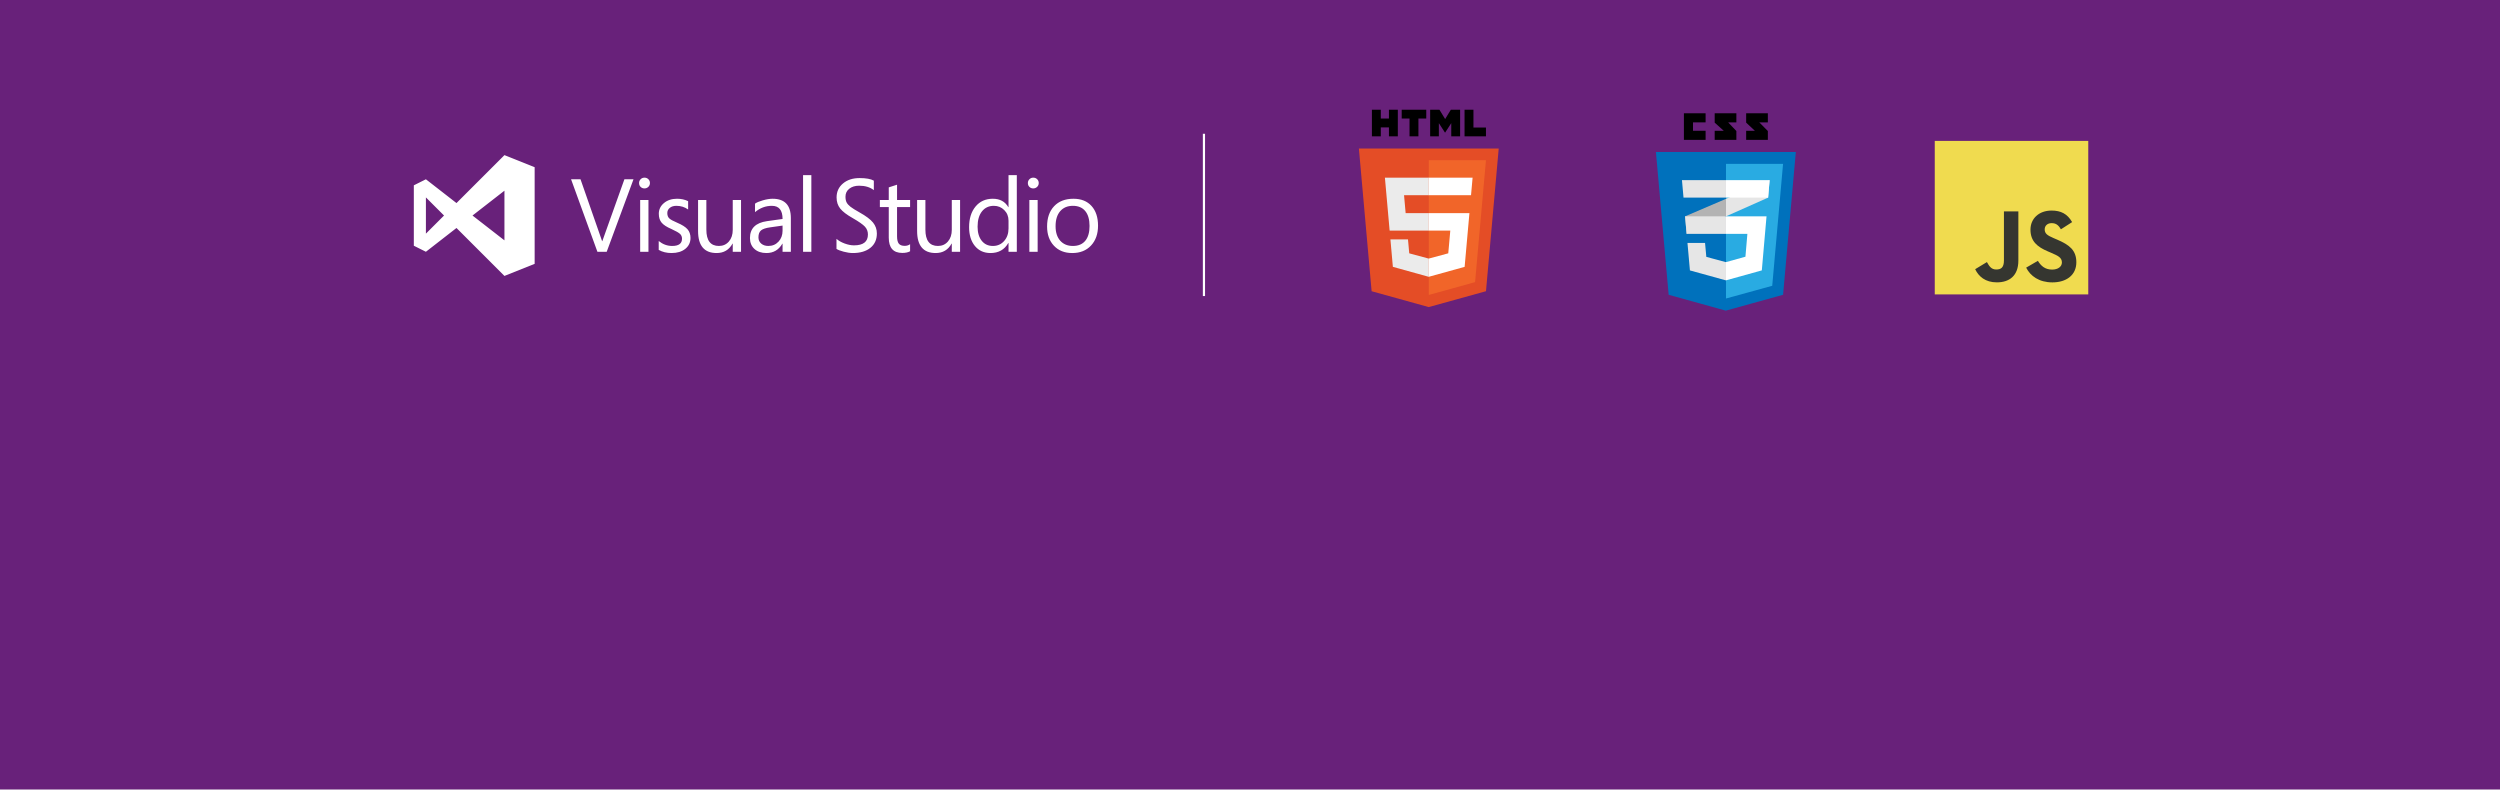
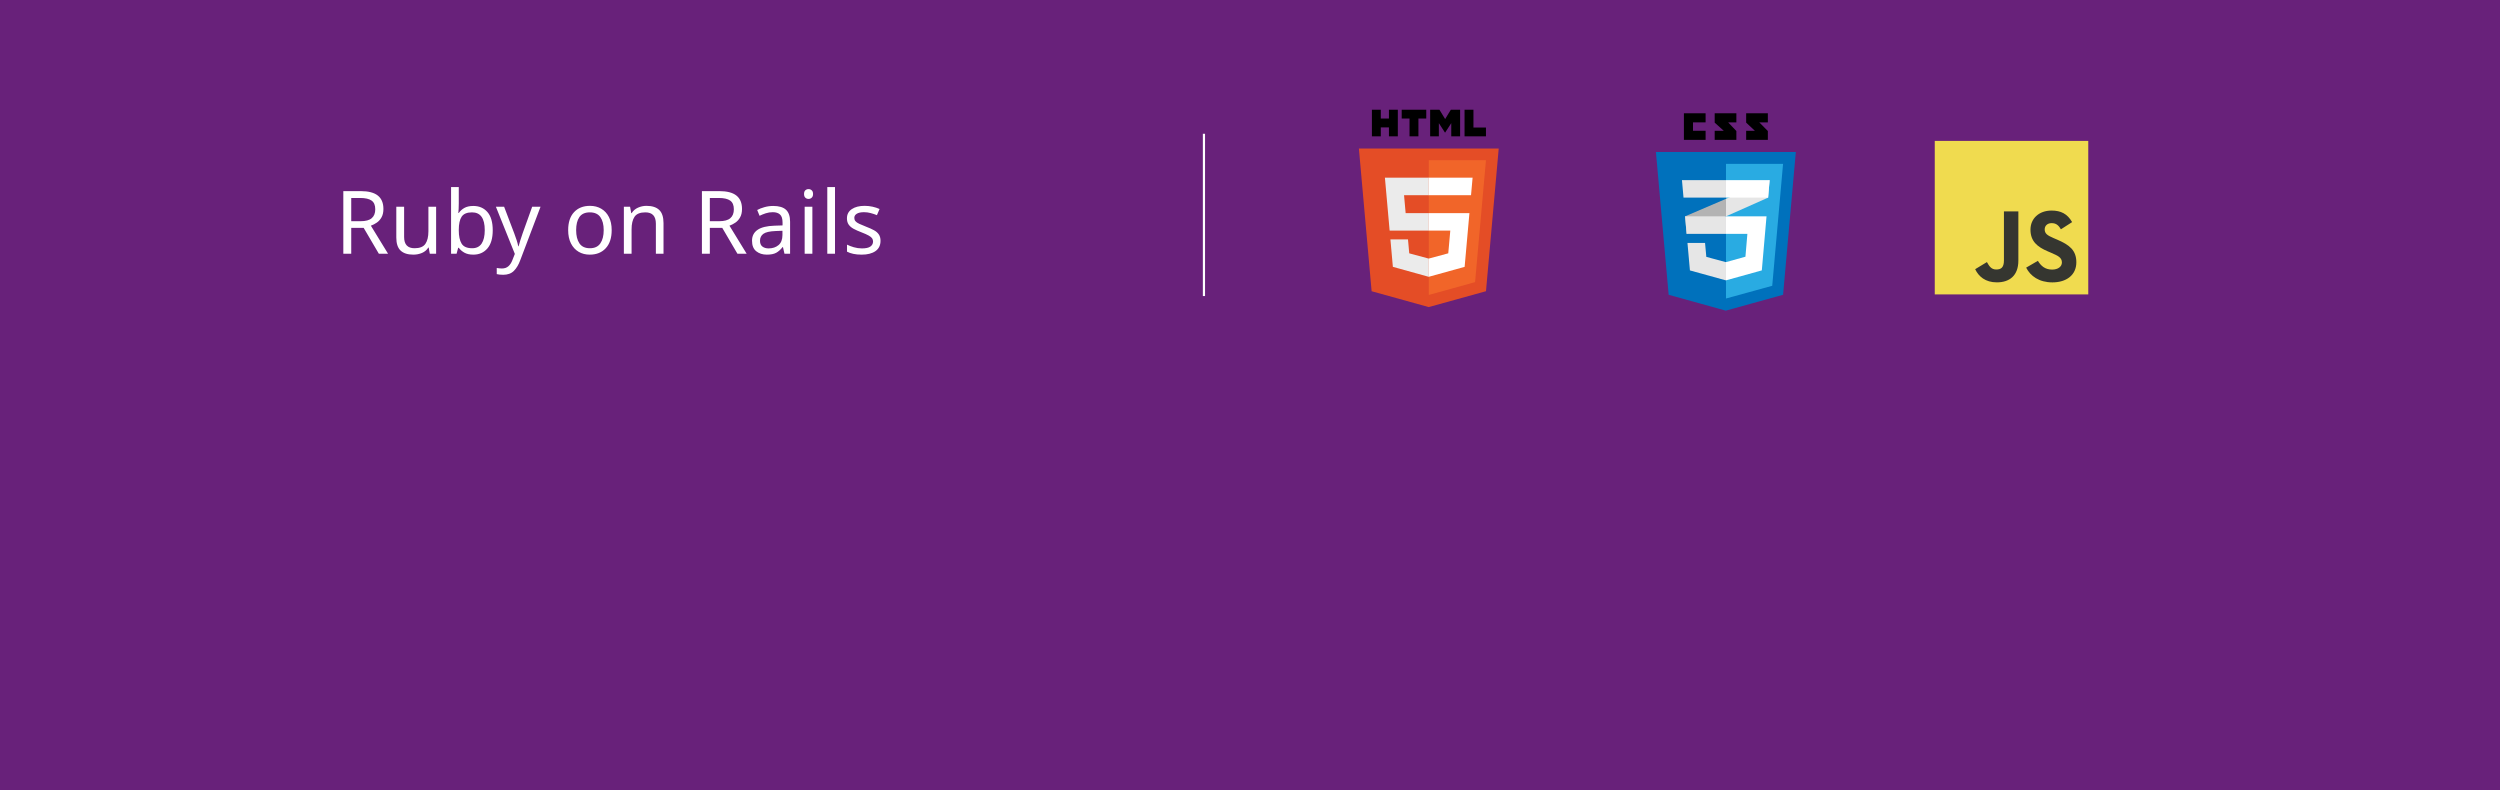
- <svg xmlns="http://www.w3.org/2000/svg" viewBox="0 0 1140 360" enable-background="new 0 0 1140 360">
-   <path fill="#68217A" d="M0 0h1140v360h-1140v-360z" />
-   <polygon fill="#E44D26" points="625.457,132.801 619.654,67.717 683.416,67.717 677.607,132.791 651.496,140.03" />
-   <polygon fill="#F16529" points="651.535,134.497 672.634,128.648 677.598,73.039 651.535,73.039" />
-   <polygon fill="#EBEBEB" points="651.535,97.178 640.973,97.178 640.243,89.004 651.535,89.004 651.535,81.021 651.508,81.021 631.519,81.021 631.71,83.163 633.672,105.16 651.535,105.16" />
-   <polygon fill="#EBEBEB" points="651.535,117.909 651.5,117.918 642.61,115.517 642.042,109.151 637.722,109.151 634.029,109.151 635.147,121.685 651.499,126.224 651.535,126.214" />
-   <path d="M625.587 50.03h4.057v4.008h3.711v-4.008h4.057v12.137h-4.057v-4.064h-3.711v4.064h-4.057v-12.137zm17.158 4.025h-3.571v-4.025h11.201v4.025h-3.573v8.112h-4.057v-8.112zm9.407-4.025h4.23l2.602 4.264 2.599-4.264h4.231v12.137h-4.04v-6.016l-2.791 4.315h-.07l-2.793-4.315v6.016h-3.969v-12.137zm15.682 0h4.058v8.125h5.705v4.012h-9.762v-12.137z" />
-   <polygon fill="#fff" points="651.508,97.178 651.508,105.16 661.337,105.16 660.41,115.512 651.508,117.915 651.508,126.22 667.872,121.685 667.992,120.336 669.868,99.321 670.062,97.178 667.911,97.178" />
-   <polygon fill="#fff" points="651.508,81.021 651.508,85.979 651.508,88.984 651.508,89.004 670.763,89.004 670.763,89.004 670.789,89.004 670.949,87.209 671.313,83.163 671.503,81.021" />
-   <polygon points="777.75,55.803 777.75,51.656 767.862,51.656 767.862,63.777 777.75,63.777 777.75,59.631 772.008,59.631 772.008,55.803" />
-   <polygon points="791.785,51.656 781.896,51.656 781.896,55.913 786.023,59.631 781.896,59.631 781.896,63.777 791.785,63.777 791.785,59.74 788.034,55.803 791.785,55.803" />
-   <polygon points="806.138,51.656 796.25,51.656 796.25,55.913 800.217,59.631 796.25,59.631 796.25,63.777 806.138,63.777 806.138,59.74 802.228,55.803 806.138,55.803" />
-   <polygon fill="#0071BC" points="760.908,134.424 755.103,69.309 818.897,69.309 813.085,134.413 786.961,141.656" />
-   <polygon fill="#29ABE2" points="787.054,136.117 808.137,130.316 813.077,74.732 787.054,74.732" />
-   <polygon fill="#B3B3B3" points="768.392,98.655 769.091,106.629 787.054,98.655 787.054,90.668" />
-   <polygon fill="#E6E6E6" points="806.948,82.142 787.054,90.668 787.054,98.655 806.262,90.116" />
-   <polygon fill="#E6E6E6" points="787.054,119.519 786.992,119.529 778.084,117.136 777.502,110.776 769.485,110.776 770.603,123.307 786.99,127.844 787.054,127.829" />
-   <polygon fill="#fff" points="787.054,98.655 787.054,106.629 796.807,106.629 795.92,117.055 787.054,119.526 787.054,127.835 803.386,123.298 805.536,98.655" />
-   <polygon fill="#E6E6E6" points="787.054,98.655 768.392,98.655 769.091,106.629 787.054,106.629" />
-   <polygon fill="#E6E6E6" points="787.054,90.116 787.054,82.142 786.973,82.142 766.974,82.142 767.682,90.116" />
-   <polygon fill="#fff" points="787.054,82.142 787.054,90.016 787.054,90.116 806.262,90.116 806.948,82.142" />
-   <rect x="882.25" y="64.25" fill="#F0DB4F" width="70" height="70" />
-   <path fill="#353630" d="M929.272 118.938c1.41 2.302 3.244 3.994 6.489 3.994 2.726 0 4.467-1.362 4.467-3.244 0-2.256-1.789-3.054-4.789-4.367l-1.644-.706c-4.747-2.022-7.9-4.556-7.9-9.911 0-4.933 3.759-8.689 9.633-8.689 4.182 0 7.189 1.456 9.356 5.267l-5.122 3.289c-1.128-2.022-2.344-2.819-4.233-2.819-1.927 0-3.148 1.222-3.148 2.819 0 1.973 1.222 2.772 4.044 3.994l1.644.704c5.589 2.397 8.744 4.84 8.744 10.333 0 5.922-4.652 9.167-10.9 9.167-6.109 0-10.056-2.911-11.987-6.727l5.346-3.104zm-23.236.57c1.033 1.833 1.973 3.383 4.233 3.383 2.161 0 3.524-.846 3.524-4.133v-22.367h6.578v22.456c0 6.811-3.993 9.911-9.822 9.911-5.267 0-8.317-2.726-9.868-6.008l5.355-3.242z" />
-   <path d="M296.374 83.453c0 .708-.246 1.296-.737 1.763-.494.47-1.076.704-1.752.704-.693 0-1.277-.227-1.752-.681-.477-.452-.715-1.048-.715-1.786 0-.66.234-1.234.703-1.717.468-.484 1.057-.727 1.765-.727.706 0 1.299.239 1.775.715.475.477.713 1.054.713 1.729zm177.29 0c0 .708-.245 1.296-.737 1.763-.494.47-1.076.704-1.752.704-.693 0-1.277-.227-1.752-.681-.477-.452-.715-1.048-.715-1.786 0-.66.234-1.234.703-1.717.468-.484 1.057-.727 1.765-.727.706 0 1.299.239 1.775.715.475.477.713 1.054.713 1.729zm-184.79-1.697l-12.216 33.052h-4.241l-12.008-33.052h4.31l9.842 28.212h.092l10.072-28.212h4.149zm6.822 33.052h-3.78v-23.602h3.78v23.602zm19.173-6.316c0 2.044-.788 3.703-2.362 4.978-1.575 1.276-3.669 1.913-6.281 1.913-2.228 0-4.18-.476-5.854-1.429v-4.056c1.859 1.506 3.903 2.258 6.131 2.258 2.996 0 4.494-1.098 4.494-3.296 0-.891-.292-1.617-.876-2.178-.584-.561-1.913-1.317-3.988-2.27-2.09-.891-3.565-1.848-4.425-2.87-.861-1.022-1.291-2.378-1.291-4.068 0-1.951.784-3.58 2.351-4.886s3.557-1.959 5.97-1.959c1.859 0 3.542.369 5.048 1.106v3.803c-1.537-1.121-3.319-1.682-5.347-1.682-1.244 0-2.247.308-3.008.922-.761.614-1.141 1.406-1.141 2.374 0 1.045.292 1.848.876 2.408.584.561 1.79 1.226 3.619 1.994 2.243.953 3.818 1.951 4.725 2.996.906 1.046 1.359 2.36 1.359 3.942zm23.041 6.316h-3.78v-3.734h-.092c-1.567 2.873-3.987 4.31-7.26 4.31-5.639 0-8.459-3.357-8.459-10.072v-14.106h3.78v13.507c0 4.964 1.905 7.444 5.716 7.444 1.875 0 3.396-.68 4.564-2.04 1.168-1.36 1.752-3.13 1.752-5.313v-13.598h3.78v23.602zm22.716 0h-3.78v-3.688h-.092c-1.644 2.843-4.064 4.264-7.26 4.264-2.274 0-4.095-.618-5.462-1.855-1.368-1.237-2.051-2.9-2.051-4.99 0-4.394 2.597-6.961 7.791-7.698l7.076-.991c0-3.995-1.621-5.993-4.863-5.993-2.843 0-5.409.96-7.698 2.881v-3.872c.692-.522 1.875-1.026 3.549-1.51 1.675-.484 3.165-.726 4.472-.726 5.547 0 8.321 2.943 8.321 8.828v15.35zm-3.78-11.94l-5.716.807c-1.952.276-3.319.741-4.103 1.394-.784.653-1.176 1.71-1.176 3.17 0 1.183.422 2.132 1.268 2.846.845.714 1.928 1.071 3.25 1.071 1.875 0 3.423-.66 4.644-1.982 1.222-1.321 1.832-2.973 1.832-4.956v-2.35zm13.13 11.94h-3.78v-34.942h3.78v34.942zm29.875-8.344c0 2.781-.983 4.964-2.95 6.546-1.967 1.583-4.641 2.374-8.021 2.374-1.23 0-2.616-.204-4.16-.611-1.544-.407-2.639-.833-3.284-1.279v-4.587c.937.845 2.17 1.552 3.699 2.121s2.954.853 4.276.853c4.241 0 6.361-1.652 6.361-4.956 0-1.383-.453-2.57-1.36-3.561-.907-.991-2.766-2.294-5.578-3.907-2.719-1.536-4.625-2.996-5.716-4.379-1.091-1.383-1.637-3.065-1.637-5.048 0-2.612.976-4.736 2.927-6.373 1.951-1.637 4.472-2.455 7.56-2.455 2.965 0 5.132.392 6.5 1.176v4.333c-1.721-1.352-3.957-2.028-6.707-2.028-1.829 0-3.323.457-4.483 1.371-1.16.914-1.74 2.124-1.74 3.63 0 1.091.173 1.967.519 2.627.346.661.93 1.314 1.752 1.959.822.646 2.209 1.514 4.16 2.604 2.919 1.629 4.963 3.166 6.131 4.61 1.167 1.446 1.751 3.105 1.751 4.98zm15.151 8.113c-.907.507-2.09.761-3.549.761-4.118 0-6.177-2.32-6.177-6.961v-13.967h-4.057v-3.204h4.057v-5.762l3.78-1.221v6.983h5.946v3.204h-5.946v13.322c0 1.583.269 2.709.807 3.377.538.668 1.437 1.003 2.697 1.003.937 0 1.752-.254 2.443-.761v3.226zm22.793.231h-3.78v-3.734h-.092c-1.567 2.873-3.987 4.31-7.26 4.31-5.639 0-8.459-3.357-8.459-10.072v-14.106h3.78v13.507c0 4.964 1.905 7.444 5.716 7.444 1.874 0 3.396-.68 4.563-2.04 1.168-1.36 1.752-3.13 1.752-5.313v-13.598h3.78v23.602zm25.871 0h-3.78v-4.011h-.092c-1.752 3.058-4.456 4.587-8.113 4.587-2.981 0-5.355-1.071-7.122-3.215-1.767-2.143-2.651-5.005-2.651-8.586 0-3.902.98-7.037 2.939-9.404 1.959-2.366 4.583-3.549 7.871-3.549 3.227 0 5.585 1.276 7.076 3.826h.092v-14.59h3.78v34.942zm-3.78-10.672v-3.48c0-1.951-.65-3.572-1.948-4.863-1.299-1.291-2.878-1.936-4.737-1.936-2.274 0-4.079.841-5.416 2.524s-2.005 4.015-2.005 6.995c0 2.705.63 4.844 1.89 6.419 1.26 1.575 2.958 2.363 5.094 2.363 2.074 0 3.78-.752 5.117-2.258 1.337-1.508 2.005-3.428 2.005-5.764zm13.282 10.672h-3.78v-23.602h3.78v23.602zm27.536-11.893c0 3.749-1.064 6.765-3.192 9.047-2.128 2.282-4.982 3.423-8.563 3.423-3.488 0-6.273-1.11-8.355-3.33-2.082-2.22-3.123-5.143-3.123-8.77 0-3.903 1.068-6.987 3.204-9.254 2.135-2.266 5.078-3.4 8.828-3.4 3.503 0 6.246 1.095 8.228 3.285 1.982 2.188 2.973 5.188 2.973 8.999zm-3.872.138c0-2.965-.657-5.24-1.971-6.823-1.314-1.582-3.192-2.374-5.635-2.374-2.428 0-4.349.811-5.762 2.432-1.414 1.621-2.12 3.906-2.12 6.857 0 2.828.71 5.036 2.132 6.626 1.421 1.59 3.338 2.385 5.751 2.385 2.458 0 4.341-.784 5.647-2.351 1.304-1.566 1.958-3.817 1.958-6.752zm-266.807-32.32l-21.866 21.866-13.946-10.847-5.509 2.754v27.547l5.509 2.755 13.946-10.848 21.866 21.866 13.774-5.509v-44.075l-13.774-5.509zm-35.812 35.811v-16.528l8.265 8.265-8.265 8.263zm21.251-8.263l14.561-11.326v22.651l-14.561-11.325z" fill="#fff" />
-   <rect x="548.5" y="61" fill="#fff" width="1" height="74" />
+ <svg xmlns="http://www.w3.org/2000/svg" viewBox="0 0 1140 360" enable-background="new 0 0 1140 360" version="1.1" id="svg4684">
+   <defs id="defs4688" />
+   <path d="M 0,0 H 1140 V 431.25 H 0 Z" id="path4636" style="fill:#68217a;stroke-width:1.094" />
+   <polygon fill="#E44D26" points="625.457,132.801 619.654,67.717 683.416,67.717 677.607,132.791 651.496,140.03" id="polygon4638" />
+   <polygon fill="#F16529" points="651.535,134.497 672.634,128.648 677.598,73.039 651.535,73.039" id="polygon4640" />
+   <polygon fill="#EBEBEB" points="651.535,97.178 640.973,97.178 640.243,89.004 651.535,89.004 651.535,81.021 651.508,81.021 631.519,81.021 631.71,83.163 633.672,105.16 651.535,105.16" id="polygon4642" />
+   <polygon fill="#EBEBEB" points="651.535,117.909 651.5,117.918 642.61,115.517 642.042,109.151 637.722,109.151 634.029,109.151 635.147,121.685 651.499,126.224 651.535,126.214" id="polygon4644" />
+   <path d="M625.587 50.03h4.057v4.008h3.711v-4.008h4.057v12.137h-4.057v-4.064h-3.711v4.064h-4.057v-12.137zm17.158 4.025h-3.571v-4.025h11.201v4.025h-3.573v8.112h-4.057v-8.112zm9.407-4.025h4.23l2.602 4.264 2.599-4.264h4.231v12.137h-4.04v-6.016l-2.791 4.315h-.07l-2.793-4.315v6.016h-3.969v-12.137zm15.682 0h4.058v8.125h5.705v4.012h-9.762v-12.137z" id="path4646" />
+   <polygon fill="#fff" points="651.508,97.178 651.508,105.16 661.337,105.16 660.41,115.512 651.508,117.915 651.508,126.22 667.872,121.685 667.992,120.336 669.868,99.321 670.062,97.178 667.911,97.178" id="polygon4648" />
+   <polygon fill="#fff" points="651.508,81.021 651.508,85.979 651.508,88.984 651.508,89.004 670.763,89.004 670.763,89.004 670.789,89.004 670.949,87.209 671.313,83.163 671.503,81.021" id="polygon4650" />
+   <polygon points="777.75,55.803 777.75,51.656 767.862,51.656 767.862,63.777 777.75,63.777 777.75,59.631 772.008,59.631 772.008,55.803" id="polygon4652" />
+   <polygon points="791.785,51.656 781.896,51.656 781.896,55.913 786.023,59.631 781.896,59.631 781.896,63.777 791.785,63.777 791.785,59.74 788.034,55.803 791.785,55.803" id="polygon4654" />
+   <polygon points="806.138,51.656 796.25,51.656 796.25,55.913 800.217,59.631 796.25,59.631 796.25,63.777 806.138,63.777 806.138,59.74 802.228,55.803 806.138,55.803" id="polygon4656" />
+   <polygon fill="#0071BC" points="760.908,134.424 755.103,69.309 818.897,69.309 813.085,134.413 786.961,141.656" id="polygon4658" />
+   <polygon fill="#29ABE2" points="787.054,136.117 808.137,130.316 813.077,74.732 787.054,74.732" id="polygon4660" />
+   <polygon fill="#B3B3B3" points="768.392,98.655 769.091,106.629 787.054,98.655 787.054,90.668" id="polygon4662" />
+   <polygon fill="#E6E6E6" points="806.948,82.142 787.054,90.668 787.054,98.655 806.262,90.116" id="polygon4664" />
+   <polygon fill="#E6E6E6" points="787.054,119.519 786.992,119.529 778.084,117.136 777.502,110.776 769.485,110.776 770.603,123.307 786.99,127.844 787.054,127.829" id="polygon4666" />
+   <polygon fill="#fff" points="787.054,98.655 787.054,106.629 796.807,106.629 795.92,117.055 787.054,119.526 787.054,127.835 803.386,123.298 805.536,98.655" id="polygon4668" />
+   <polygon fill="#E6E6E6" points="787.054,98.655 768.392,98.655 769.091,106.629 787.054,106.629" id="polygon4670" />
+   <polygon fill="#E6E6E6" points="787.054,90.116 787.054,82.142 786.973,82.142 766.974,82.142 767.682,90.116" id="polygon4672" />
+   <polygon fill="#fff" points="787.054,82.142 787.054,90.016 787.054,90.116 806.262,90.116 806.948,82.142" id="polygon4674" />
+   <rect x="882.25" y="64.25" fill="#F0DB4F" width="70" height="70" id="rect4676" />
+   <path fill="#353630" d="M929.272 118.938c1.41 2.302 3.244 3.994 6.489 3.994 2.726 0 4.467-1.362 4.467-3.244 0-2.256-1.789-3.054-4.789-4.367l-1.644-.706c-4.747-2.022-7.9-4.556-7.9-9.911 0-4.933 3.759-8.689 9.633-8.689 4.182 0 7.189 1.456 9.356 5.267l-5.122 3.289c-1.128-2.022-2.344-2.819-4.233-2.819-1.927 0-3.148 1.222-3.148 2.819 0 1.973 1.222 2.772 4.044 3.994l1.644.704c5.589 2.397 8.744 4.84 8.744 10.333 0 5.922-4.652 9.167-10.9 9.167-6.109 0-10.056-2.911-11.987-6.727l5.346-3.104zm-23.236.57c1.033 1.833 1.973 3.383 4.233 3.383 2.161 0 3.524-.846 3.524-4.133v-22.367h6.578v22.456c0 6.811-3.993 9.911-9.822 9.911-5.267 0-8.317-2.726-9.868-6.008l5.355-3.242z" id="path4678" />
+   <rect x="548.5" y="61" fill="#fff" width="1" height="74" id="rect4682" />
+   <text xml:space="preserve" style="font-style:normal;font-weight:normal;font-size:40px;line-height:1.25;font-family:sans-serif;letter-spacing:0px;word-spacing:0px;fill:#ffffff;fill-opacity:1;stroke:none" x="152.679" y="115.714" id="text4694">
+     <tspan id="tspan4692" x="152.679" y="115.714">Ruby on Rails</tspan>
+   </text>
</svg>
